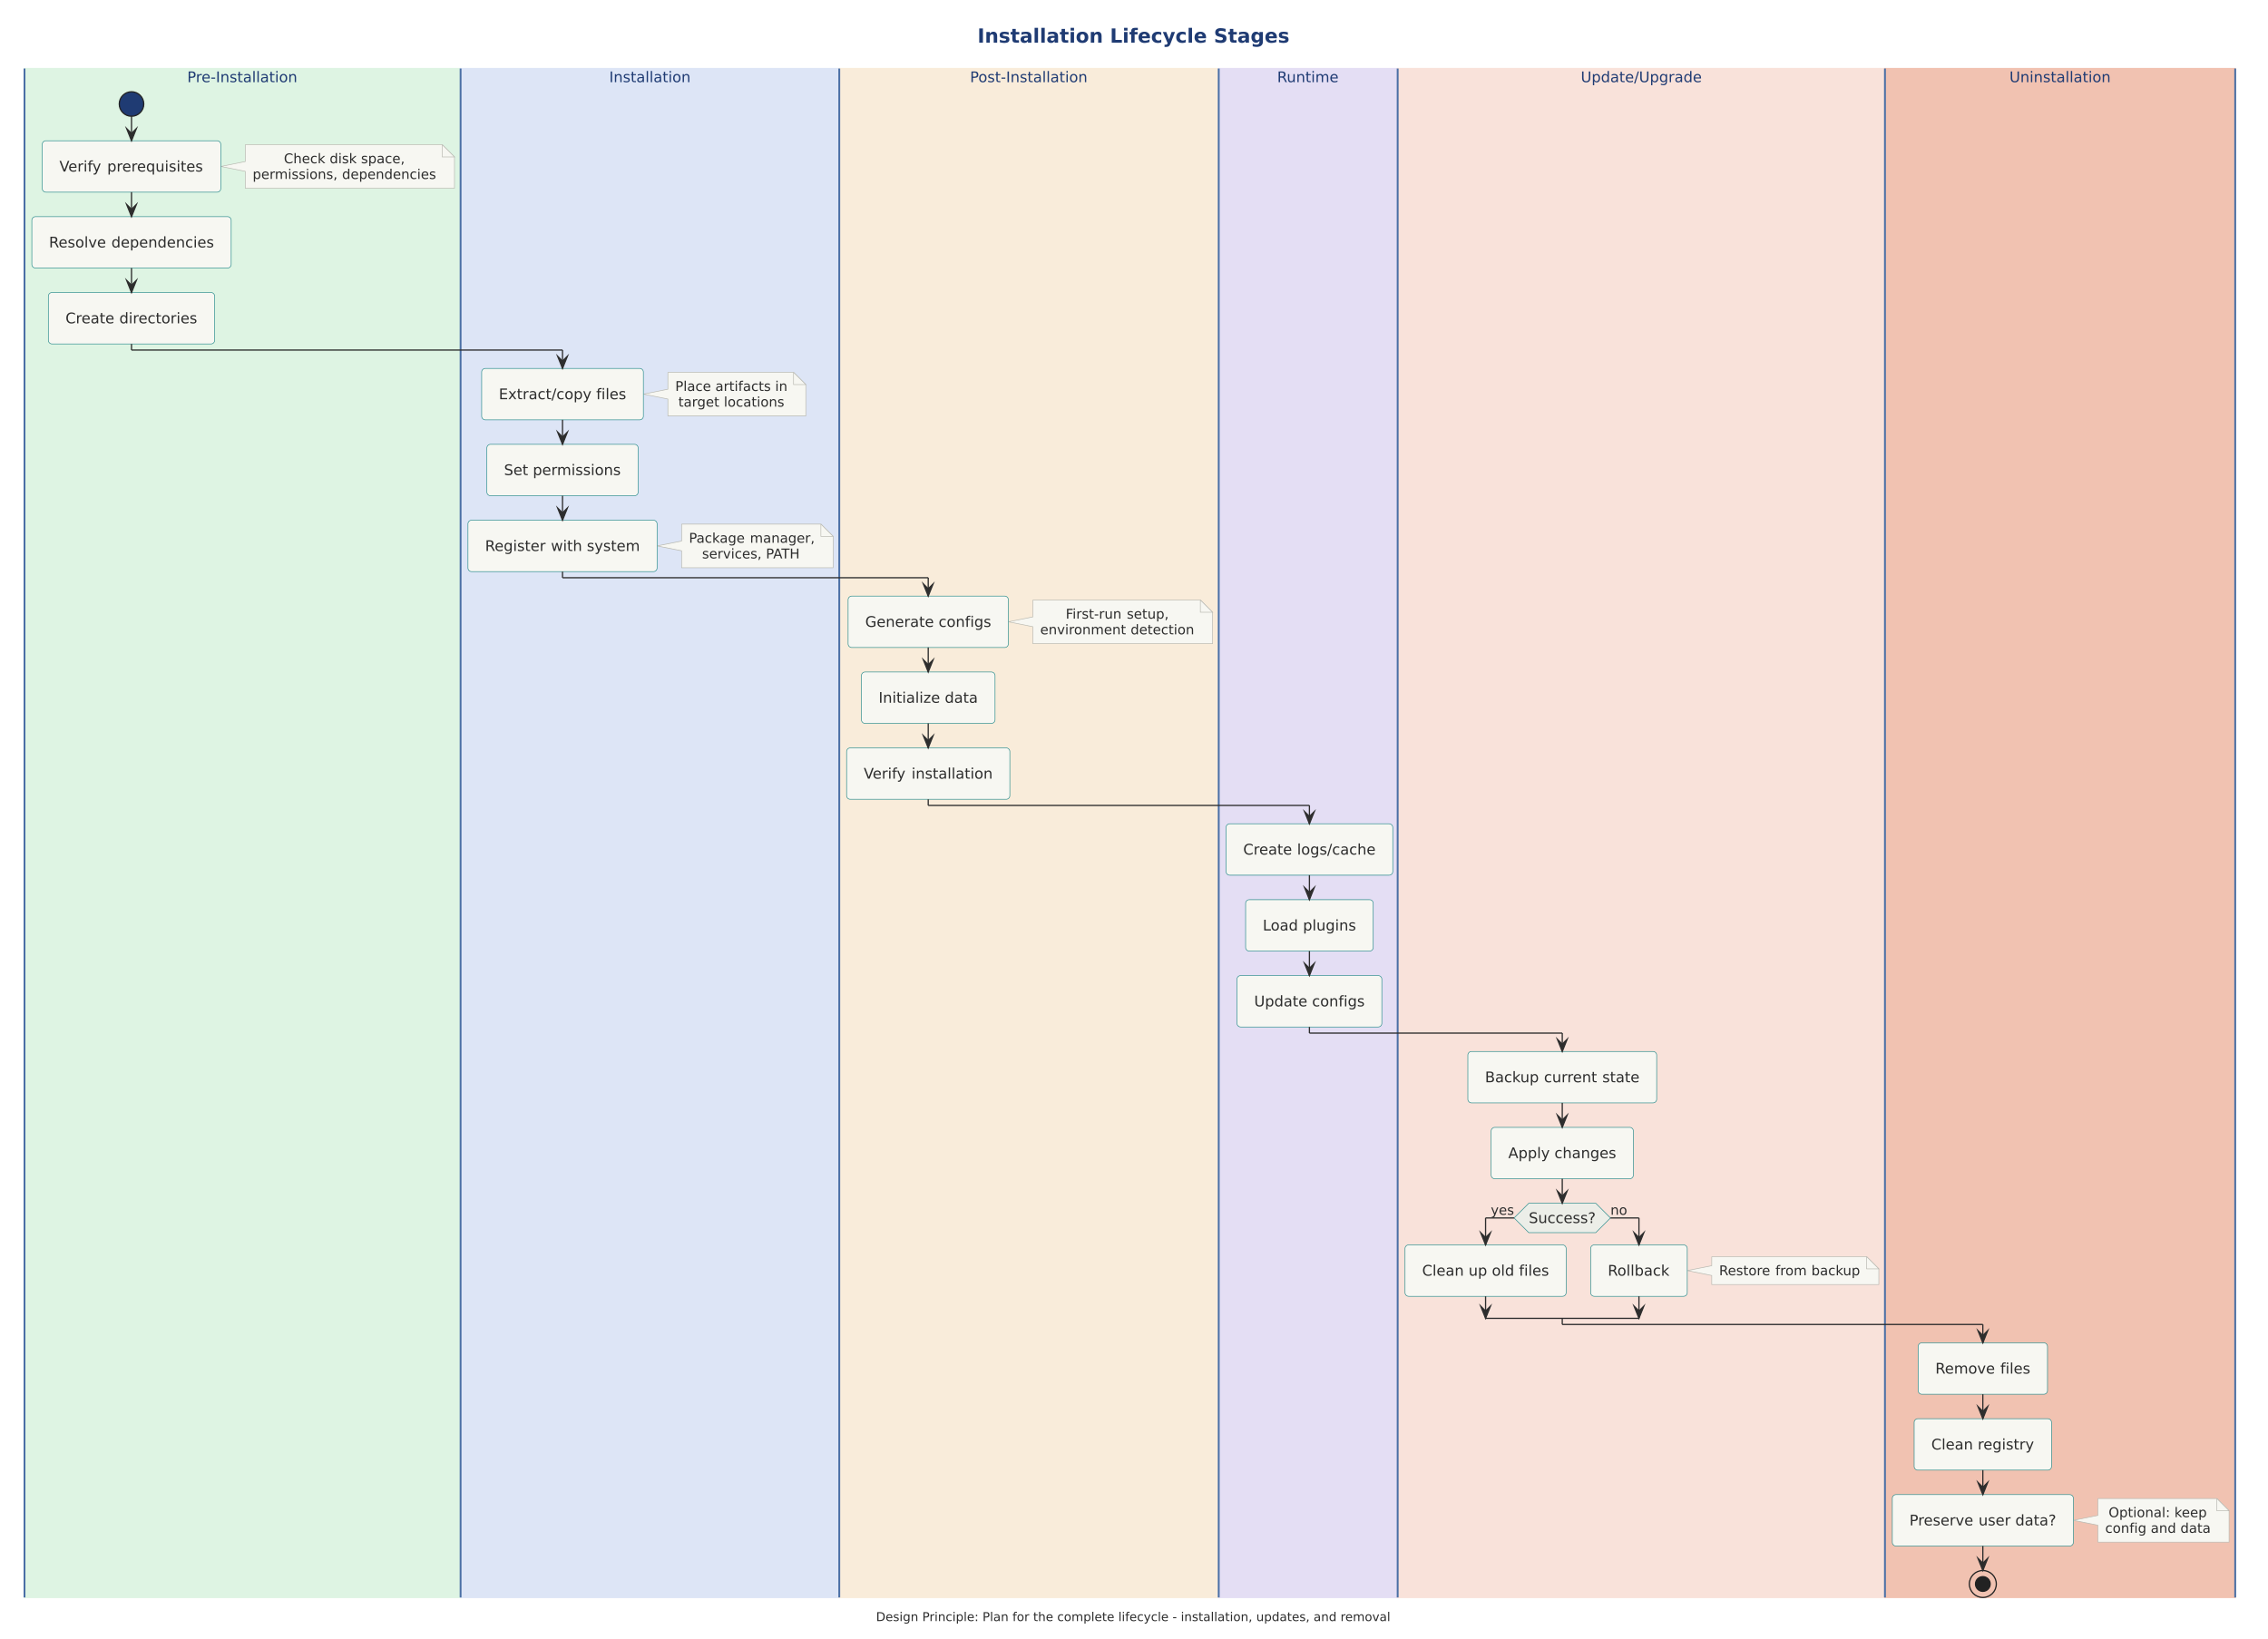
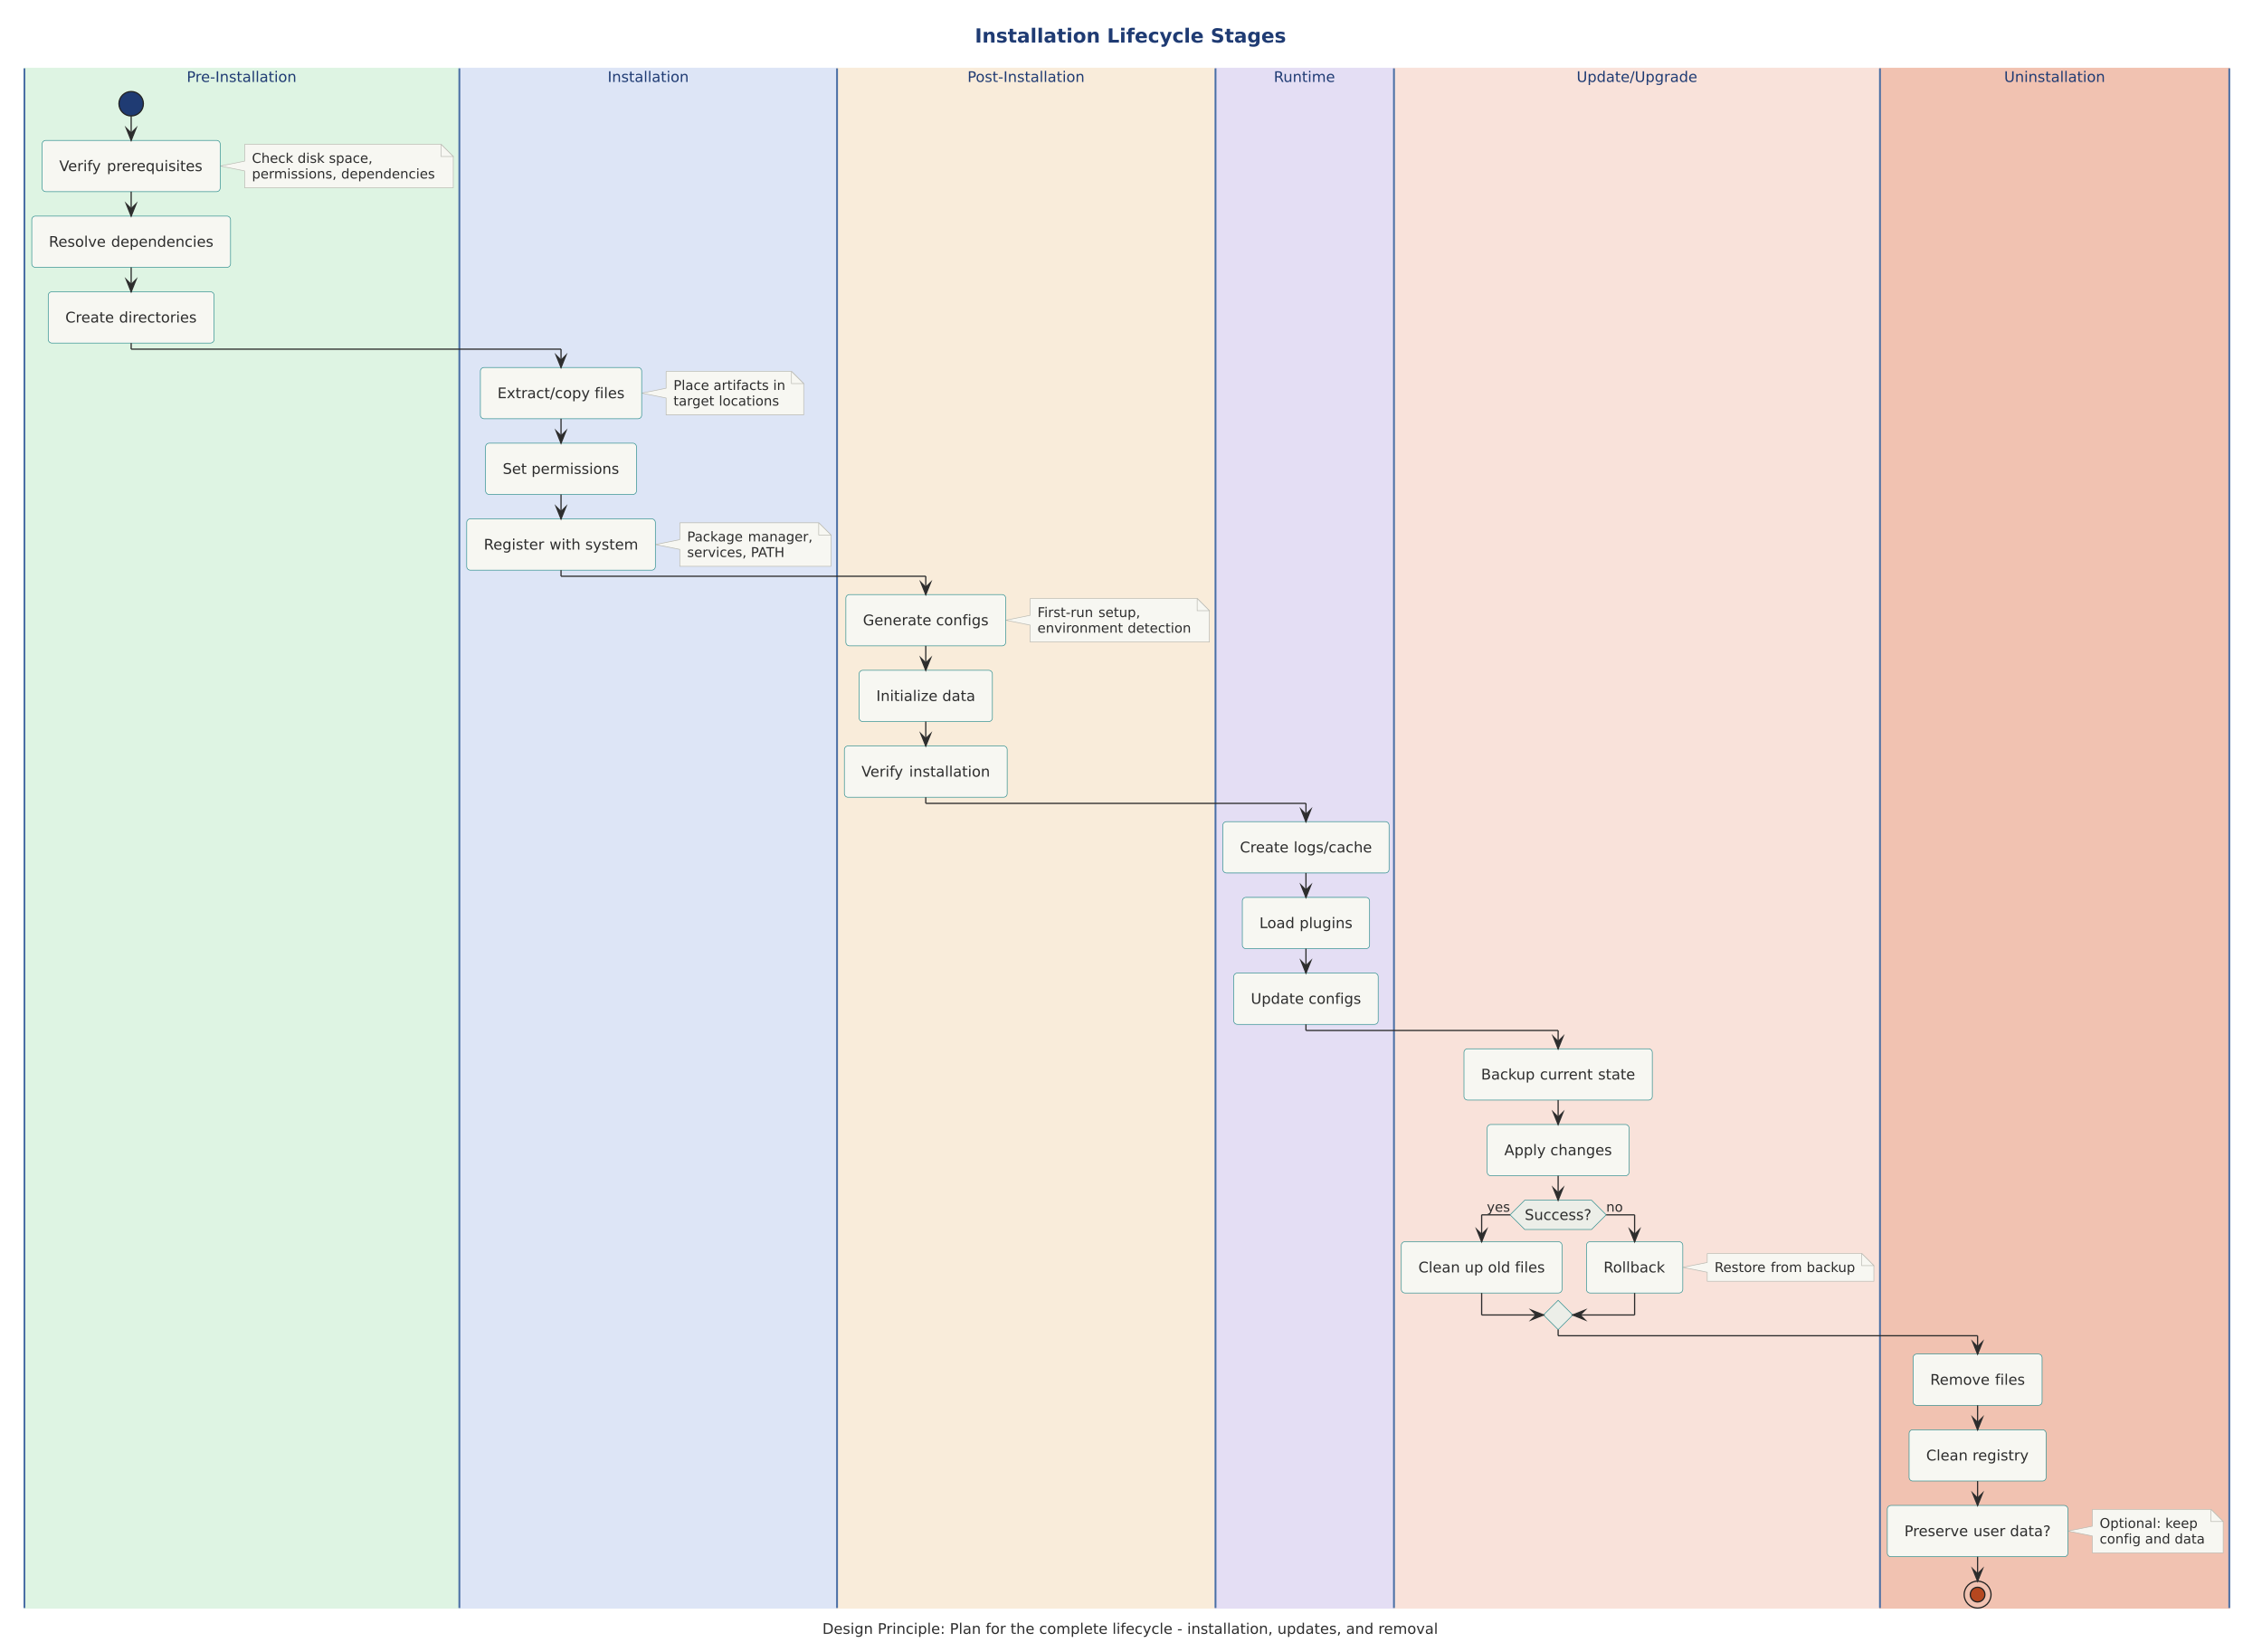
- <svg xmlns="http://www.w3.org/2000/svg" version="1.1" data-diagram-type="ACTIVITY" style="width:2893px;height:2090px;" width="2893.75px" height="2090.625px" viewBox="0 0 2893 2090" zoomAndPan="magnify" preserveAspectRatio="none" contentStyleType="text/css">
+ <svg xmlns="http://www.w3.org/2000/svg" version="1.1" data-diagram-type="ACTIVITY" style="width:2893px;height:2112px;" width="2893.75px" height="2112.5px" viewBox="0 0 2893 2112" zoomAndPan="magnify" preserveAspectRatio="none" contentStyleType="text/css">
  <defs />
  <g font-family="sans-serif" lengthAdjust="spacing">
    <g class="title" data-source-line="2">
      <text x="1246.797" y="54.456" fill="#1F3B73" font-size="25" textLength="398.059" font-weight="700" font-family="DejaVu Sans">Installation Lifecycle Stages</text>
    </g>
    <rect x="31.25" y="87.43" width="2821.34" height="21.826" fill="none" style="stroke:none;" />
-     <rect x="31.25" y="87.43" width="556.269" height="1950.635" fill="#DEF4E3" style="stroke:#DEF4E3;stroke-width:1.563;" />
+     <rect x="31.25" y="87.43" width="556.269" height="1969.385" fill="#DEF4E3" style="stroke:#DEF4E3;stroke-width:1.563;" />
    <ellipse cx="167.754" cy="132.693" rx="15.625" ry="15.625" fill="#1F3B73" style="stroke:#222;stroke-width:1.563;" />
    <path d="M312.857,184.537 L312.857,206.107 L281.607,212.357 L312.857,218.607 L312.857,240.176 A0,0 0 0 0 312.857,240.176 L579.707,240.176 A0,0 0 0 0 579.707,240.176 L579.707,200.162 L564.082,184.537 L312.857,184.537 A0,0 0 0 0 312.857,184.537" style="stroke:#B8B8B0;stroke-width:0.781;" fill="#F7F7F2" />
    <path d="M564.082,184.537 L564.082,200.162 L579.707,200.162 L564.082,184.537" style="stroke:#B8B8B0;stroke-width:0.781;" fill="#F7F7F2" />
-     <text x="362.112" y="208.303" fill="#2D2D2D" font-size="17.188" textLength="52.872" font-family="DejaVu Sans">Check</text>
-     <text x="414.984" y="208.303" fill="#2D2D2D" font-size="17.188" font-family="DejaVu Sans"> </text>
-     <text x="420.448" y="208.303" fill="#2D2D2D" font-size="17.188" textLength="34.593" font-family="DejaVu Sans">disk</text>
-     <text x="455.041" y="208.303" fill="#2D2D2D" font-size="17.188" font-family="DejaVu Sans"> </text>
-     <text x="460.504" y="208.303" fill="#2D2D2D" font-size="17.188" textLength="55.885" font-family="DejaVu Sans">space,</text>
+     <text x="322.232" y="208.303" fill="#2D2D2D" font-size="17.188" textLength="52.872" font-family="DejaVu Sans">Check</text>
+     <text x="375.104" y="208.303" fill="#2D2D2D" font-size="17.188" font-family="DejaVu Sans"> </text>
+     <text x="380.567" y="208.303" fill="#2D2D2D" font-size="17.188" textLength="34.593" font-family="DejaVu Sans">disk</text>
+     <text x="415.16" y="208.303" fill="#2D2D2D" font-size="17.188" font-family="DejaVu Sans"> </text>
+     <text x="420.624" y="208.303" fill="#2D2D2D" font-size="17.188" textLength="55.885" font-family="DejaVu Sans">space,</text>
    <text x="322.232" y="228.31" fill="#2D2D2D" font-size="17.188" textLength="108.58" font-family="DejaVu Sans">permissions,</text>
    <text x="430.812" y="228.31" fill="#2D2D2D" font-size="17.188" font-family="DejaVu Sans"> </text>
    <text x="436.275" y="228.31" fill="#2D2D2D" font-size="17.188" textLength="119.994" font-family="DejaVu Sans">dependencies</text>
    <rect x="53.9" y="179.568" width="227.707" height="65.576" fill="#F7F7F2" style="stroke:#2A8C8C;stroke-width:0.781;" rx="4.688" ry="4.688" />
    <text x="75.775" y="218.848" fill="#2D2D2D" font-size="18.75" textLength="54.977" font-family="DejaVu Sans">Verify</text>
    <text x="130.753" y="218.848" fill="#2D2D2D" font-size="18.75" font-family="DejaVu Sans"> </text>
    <text x="136.713" y="218.848" fill="#2D2D2D" font-size="18.75" textLength="123.019" font-family="DejaVu Sans">prerequisites</text>
    <rect x="40.625" y="276.395" width="254.257" height="65.576" fill="#F7F7F2" style="stroke:#2A8C8C;stroke-width:0.781;" rx="4.688" ry="4.688" />
    <text x="62.5" y="315.674" fill="#2D2D2D" font-size="18.75" textLength="73.645" font-family="DejaVu Sans">Resolve</text>
    <text x="136.145" y="315.674" fill="#2D2D2D" font-size="18.75" font-family="DejaVu Sans"> </text>
    <text x="142.105" y="315.674" fill="#2D2D2D" font-size="18.75" textLength="130.902" font-family="DejaVu Sans">dependencies</text>
    <rect x="61.687" y="373.221" width="212.134" height="65.576" fill="#F7F7F2" style="stroke:#2A8C8C;stroke-width:0.781;" rx="4.688" ry="4.688" />
    <text x="83.562" y="412.5" fill="#2D2D2D" font-size="18.75" textLength="62.714" font-family="DejaVu Sans">Create</text>
    <text x="146.275" y="412.5" fill="#2D2D2D" font-size="18.75" font-family="DejaVu Sans"> </text>
    <text x="152.235" y="412.5" fill="#2D2D2D" font-size="18.75" textLength="99.71" font-family="DejaVu Sans">directories</text>
-     <line x1="31.25" y1="87.43" x2="31.25" y2="2038.065" style="stroke:#4A6FA5;stroke-width:2.344;" />
-     <rect x="587.519" y="87.43" width="483.02" height="1950.635" fill="#DDE5F6" style="stroke:#DDE5F6;stroke-width:1.563;" />
+     <line x1="31.25" y1="87.43" x2="31.25" y2="2056.815" style="stroke:#4A6FA5;stroke-width:2.344;" />
+     <rect x="587.519" y="87.43" width="483.02" height="1969.385" fill="#DDE5F6" style="stroke:#DDE5F6;stroke-width:1.563;" />
    <path d="M851.923,475.015 L851.923,496.585 L820.673,502.835 L851.923,509.085 L851.923,530.655 A0,0 0 0 0 851.923,530.655 L1027.867,530.655 A0,0 0 0 0 1027.867,530.655 L1027.867,490.64 L1012.242,475.015 L851.923,475.015 A0,0 0 0 0 851.923,475.015" style="stroke:#B8B8B0;stroke-width:0.781;" fill="#F7F7F2" />
    <path d="M1012.242,475.015 L1012.242,490.64 L1027.867,490.64 L1012.242,475.015" style="stroke:#B8B8B0;stroke-width:0.781;" fill="#F7F7F2" />
    <text x="861.298" y="498.782" fill="#2D2D2D" font-size="17.188" textLength="45.696" font-family="DejaVu Sans">Place</text>
    <text x="906.995" y="498.782" fill="#2D2D2D" font-size="17.188" font-family="DejaVu Sans"> </text>
    <text x="912.458" y="498.782" fill="#2D2D2D" font-size="17.188" textLength="70.84" font-family="DejaVu Sans">artifacts</text>
    <text x="983.298" y="498.782" fill="#2D2D2D" font-size="17.188" font-family="DejaVu Sans"> </text>
    <text x="988.761" y="498.782" fill="#2D2D2D" font-size="17.188" textLength="15.668" font-family="DejaVu Sans">in</text>
-     <text x="865.276" y="518.789" fill="#2D2D2D" font-size="17.188" textLength="52.561" font-family="DejaVu Sans">target</text>
-     <text x="917.838" y="518.789" fill="#2D2D2D" font-size="17.188" font-family="DejaVu Sans"> </text>
-     <text x="923.301" y="518.789" fill="#2D2D2D" font-size="17.188" textLength="77.151" font-family="DejaVu Sans">locations</text>
+     <text x="861.298" y="518.789" fill="#2D2D2D" font-size="17.188" textLength="52.561" font-family="DejaVu Sans">target</text>
+     <text x="913.86" y="518.789" fill="#2D2D2D" font-size="17.188" font-family="DejaVu Sans"> </text>
+     <text x="919.323" y="518.789" fill="#2D2D2D" font-size="17.188" textLength="77.151" font-family="DejaVu Sans">locations</text>
    <rect x="614.39" y="470.047" width="206.284" height="65.576" fill="#F7F7F2" style="stroke:#2A8C8C;stroke-width:0.781;" rx="4.688" ry="4.688" />
    <text x="636.265" y="509.326" fill="#2D2D2D" font-size="18.75" textLength="118.25" font-family="DejaVu Sans">Extract/copy</text>
    <text x="754.514" y="509.326" fill="#2D2D2D" font-size="18.75" font-family="DejaVu Sans"> </text>
    <text x="760.474" y="509.326" fill="#2D2D2D" font-size="18.75" textLength="38.324" font-family="DejaVu Sans">files</text>
    <rect x="621.037" y="566.873" width="192.99" height="65.576" fill="#F7F7F2" style="stroke:#2A8C8C;stroke-width:0.781;" rx="4.688" ry="4.688" />
    <text x="642.912" y="606.152" fill="#2D2D2D" font-size="18.75" textLength="30.789" font-family="DejaVu Sans">Set</text>
    <text x="673.701" y="606.152" fill="#2D2D2D" font-size="18.75" font-family="DejaVu Sans"> </text>
    <text x="679.661" y="606.152" fill="#2D2D2D" font-size="18.75" textLength="112.491" font-family="DejaVu Sans">permissions</text>
    <path d="M869.419,668.668 L869.419,690.237 L838.169,696.487 L869.419,702.737 L869.419,724.307 A0,0 0 0 0 869.419,724.307 L1062.727,724.307 A0,0 0 0 0 1062.727,724.307 L1062.727,684.293 L1047.102,668.668 L869.419,668.668 A0,0 0 0 0 869.419,668.668" style="stroke:#B8B8B0;stroke-width:0.781;" fill="#F7F7F2" />
    <path d="M1047.102,668.668 L1047.102,684.293 L1062.727,684.293 L1047.102,668.668" style="stroke:#B8B8B0;stroke-width:0.781;" fill="#F7F7F2" />
    <text x="878.794" y="692.434" fill="#2D2D2D" font-size="17.188" textLength="72.317" font-family="DejaVu Sans">Package</text>
    <text x="951.111" y="692.434" fill="#2D2D2D" font-size="17.188" font-family="DejaVu Sans"> </text>
    <text x="956.574" y="692.434" fill="#2D2D2D" font-size="17.188" textLength="82.715" font-family="DejaVu Sans">manager,</text>
-     <text x="895.545" y="712.441" fill="#2D2D2D" font-size="17.188" textLength="75.984" font-family="DejaVu Sans">services,</text>
-     <text x="971.529" y="712.441" fill="#2D2D2D" font-size="17.188" font-family="DejaVu Sans"> </text>
-     <text x="976.993" y="712.441" fill="#2D2D2D" font-size="17.188" textLength="45.545" font-family="DejaVu Sans">PATH</text>
+     <text x="878.794" y="712.441" fill="#2D2D2D" font-size="17.188" textLength="75.984" font-family="DejaVu Sans">services,</text>
+     <text x="954.778" y="712.441" fill="#2D2D2D" font-size="17.188" font-family="DejaVu Sans"> </text>
+     <text x="960.242" y="712.441" fill="#2D2D2D" font-size="17.188" textLength="45.545" font-family="DejaVu Sans">PATH</text>
    <rect x="596.894" y="663.699" width="241.275" height="65.576" fill="#F7F7F2" style="stroke:#2A8C8C;stroke-width:0.781;" rx="4.688" ry="4.688" />
    <text x="618.769" y="702.979" fill="#2D2D2D" font-size="18.75" textLength="78.04" font-family="DejaVu Sans">Register</text>
    <text x="696.809" y="702.979" fill="#2D2D2D" font-size="18.75" font-family="DejaVu Sans"> </text>
    <text x="702.769" y="702.979" fill="#2D2D2D" font-size="18.75" textLength="39.78" font-family="DejaVu Sans">with</text>
    <text x="742.548" y="702.979" fill="#2D2D2D" font-size="18.75" font-family="DejaVu Sans"> </text>
    <text x="748.508" y="702.979" fill="#2D2D2D" font-size="18.75" textLength="67.786" font-family="DejaVu Sans">system</text>
-     <line x1="587.519" y1="87.43" x2="587.519" y2="2038.065" style="stroke:#4A6FA5;stroke-width:2.344;" />
-     <rect x="1070.539" y="87.43" width="484.043" height="1950.635" fill="#F9ECDA" style="stroke:#F9ECDA;stroke-width:1.563;" />
+     <line x1="587.519" y1="87.43" x2="587.519" y2="2056.815" style="stroke:#4A6FA5;stroke-width:2.344;" />
+     <rect x="1070.539" y="87.43" width="484.043" height="1969.385" fill="#F9ECDA" style="stroke:#F9ECDA;stroke-width:1.563;" />
    <path d="M1317.484,765.494 L1317.484,787.064 L1286.234,793.314 L1317.484,799.564 L1317.484,821.133 A0,0 0 0 0 1317.484,821.133 L1546.77,821.133 A0,0 0 0 0 1546.77,821.133 L1546.77,781.119 L1531.145,765.494 L1317.484,765.494 A0,0 0 0 0 1317.484,765.494" style="stroke:#B8B8B0;stroke-width:0.781;" fill="#F7F7F2" />
    <path d="M1531.145,765.494 L1531.145,781.119 L1546.77,781.119 L1531.145,765.494" style="stroke:#B8B8B0;stroke-width:0.781;" fill="#F7F7F2" />
-     <text x="1359.359" y="789.26" fill="#2D2D2D" font-size="17.188" textLength="72.476" font-family="DejaVu Sans">First-run</text>
-     <text x="1431.835" y="789.26" fill="#2D2D2D" font-size="17.188" font-family="DejaVu Sans"> </text>
-     <text x="1437.298" y="789.26" fill="#2D2D2D" font-size="17.188" textLength="53.535" font-family="DejaVu Sans">setup,</text>
+     <text x="1326.859" y="789.26" fill="#2D2D2D" font-size="17.188" textLength="72.476" font-family="DejaVu Sans">First-run</text>
+     <text x="1399.335" y="789.26" fill="#2D2D2D" font-size="17.188" font-family="DejaVu Sans"> </text>
+     <text x="1404.799" y="789.26" fill="#2D2D2D" font-size="17.188" textLength="53.535" font-family="DejaVu Sans">setup,</text>
    <text x="1326.859" y="809.267" fill="#2D2D2D" font-size="17.188" textLength="109.839" font-family="DejaVu Sans">environment</text>
    <text x="1436.698" y="809.267" fill="#2D2D2D" font-size="17.188" font-family="DejaVu Sans"> </text>
    <text x="1442.162" y="809.267" fill="#2D2D2D" font-size="17.188" textLength="81.171" font-family="DejaVu Sans">detection</text>
    <rect x="1081.809" y="760.526" width="204.425" height="65.576" fill="#F7F7F2" style="stroke:#2A8C8C;stroke-width:0.781;" rx="4.688" ry="4.688" />
    <text x="1103.684" y="799.805" fill="#2D2D2D" font-size="18.75" textLength="87.57" font-family="DejaVu Sans">Generate</text>
    <text x="1191.254" y="799.805" fill="#2D2D2D" font-size="18.75" font-family="DejaVu Sans"> </text>
    <text x="1197.215" y="799.805" fill="#2D2D2D" font-size="18.75" textLength="67.145" font-family="DejaVu Sans">configs</text>
    <rect x="1098.815" y="857.352" width="170.413" height="65.576" fill="#F7F7F2" style="stroke:#2A8C8C;stroke-width:0.781;" rx="4.688" ry="4.688" />
    <text x="1120.69" y="896.631" fill="#2D2D2D" font-size="18.75" textLength="78.47" font-family="DejaVu Sans">Initialize</text>
    <text x="1199.16" y="896.631" fill="#2D2D2D" font-size="18.75" font-family="DejaVu Sans"> </text>
    <text x="1205.12" y="896.631" fill="#2D2D2D" font-size="18.75" textLength="42.233" font-family="DejaVu Sans">data</text>
    <rect x="1079.914" y="954.178" width="208.215" height="65.576" fill="#F7F7F2" style="stroke:#2A8C8C;stroke-width:0.781;" rx="4.688" ry="4.688" />
    <text x="1101.789" y="993.457" fill="#2D2D2D" font-size="18.75" textLength="54.977" font-family="DejaVu Sans">Verify</text>
    <text x="1156.767" y="993.457" fill="#2D2D2D" font-size="18.75" font-family="DejaVu Sans"> </text>
    <text x="1162.727" y="993.457" fill="#2D2D2D" font-size="18.75" textLength="103.528" font-family="DejaVu Sans">installation</text>
-     <line x1="1070.539" y1="87.43" x2="1070.539" y2="2038.065" style="stroke:#4A6FA5;stroke-width:2.344;" />
-     <rect x="1554.582" y="87.43" width="228.244" height="1950.635" fill="#E4DEF4" style="stroke:#E4DEF4;stroke-width:1.563;" />
+     <line x1="1070.539" y1="87.43" x2="1070.539" y2="2056.815" style="stroke:#4A6FA5;stroke-width:2.344;" />
+     <rect x="1554.582" y="87.43" width="228.244" height="1969.385" fill="#E4DEF4" style="stroke:#E4DEF4;stroke-width:1.563;" />
    <rect x="1563.957" y="1051.004" width="212.619" height="65.576" fill="#F7F7F2" style="stroke:#2A8C8C;stroke-width:0.781;" rx="4.688" ry="4.688" />
    <text x="1585.832" y="1090.283" fill="#2D2D2D" font-size="18.75" textLength="62.714" font-family="DejaVu Sans">Create</text>
    <text x="1648.546" y="1090.283" fill="#2D2D2D" font-size="18.75" font-family="DejaVu Sans"> </text>
    <text x="1654.506" y="1090.283" fill="#2D2D2D" font-size="18.75" textLength="100.195" font-family="DejaVu Sans">logs/cache</text>
    <rect x="1588.878" y="1147.83" width="162.778" height="65.576" fill="#F7F7F2" style="stroke:#2A8C8C;stroke-width:0.781;" rx="4.688" ry="4.688" />
    <text x="1610.753" y="1187.109" fill="#2D2D2D" font-size="18.75" textLength="45.309" font-family="DejaVu Sans">Load</text>
    <text x="1656.062" y="1187.109" fill="#2D2D2D" font-size="18.75" font-family="DejaVu Sans"> </text>
    <text x="1662.022" y="1187.109" fill="#2D2D2D" font-size="18.75" textLength="67.758" font-family="DejaVu Sans">plugins</text>
    <rect x="1577.887" y="1244.656" width="184.76" height="65.576" fill="#F7F7F2" style="stroke:#2A8C8C;stroke-width:0.781;" rx="4.688" ry="4.688" />
    <text x="1599.762" y="1283.936" fill="#2D2D2D" font-size="18.75" textLength="67.905" font-family="DejaVu Sans">Update</text>
    <text x="1667.667" y="1283.936" fill="#2D2D2D" font-size="18.75" font-family="DejaVu Sans"> </text>
    <text x="1673.627" y="1283.936" fill="#2D2D2D" font-size="18.75" textLength="67.145" font-family="DejaVu Sans">configs</text>
-     <line x1="1554.582" y1="87.43" x2="1554.582" y2="2038.065" style="stroke:#4A6FA5;stroke-width:2.344;" />
-     <rect x="1782.826" y="87.43" width="621.577" height="1950.635" fill="#F9E2DA" style="stroke:#F9E2DA;stroke-width:1.563;" />
+     <line x1="1554.582" y1="87.43" x2="1554.582" y2="2056.815" style="stroke:#4A6FA5;stroke-width:2.344;" />
+     <rect x="1782.826" y="87.43" width="621.577" height="1969.385" fill="#F9E2DA" style="stroke:#F9E2DA;stroke-width:1.563;" />
    <rect x="1872.356" y="1341.483" width="240.854" height="65.576" fill="#F7F7F2" style="stroke:#2A8C8C;stroke-width:0.781;" rx="4.688" ry="4.688" />
    <text x="1894.231" y="1380.762" fill="#2D2D2D" font-size="18.75" textLength="69.305" font-family="DejaVu Sans">Backup</text>
    <text x="1963.536" y="1380.762" fill="#2D2D2D" font-size="18.75" font-family="DejaVu Sans"> </text>
    <text x="1969.496" y="1380.762" fill="#2D2D2D" font-size="18.75" textLength="68.381" font-family="DejaVu Sans">current</text>
    <text x="2037.877" y="1380.762" fill="#2D2D2D" font-size="18.75" font-family="DejaVu Sans"> </text>
    <text x="2043.837" y="1380.762" fill="#2D2D2D" font-size="18.75" textLength="47.498" font-family="DejaVu Sans">state</text>
    <rect x="1902.074" y="1438.309" width="181.418" height="65.576" fill="#F7F7F2" style="stroke:#2A8C8C;stroke-width:0.781;" rx="4.688" ry="4.688" />
    <text x="1923.949" y="1477.588" fill="#2D2D2D" font-size="18.75" textLength="52.936" font-family="DejaVu Sans">Apply</text>
    <text x="1976.884" y="1477.588" fill="#2D2D2D" font-size="18.75" font-family="DejaVu Sans"> </text>
    <text x="1982.845" y="1477.588" fill="#2D2D2D" font-size="18.75" textLength="78.772" font-family="DejaVu Sans">changes</text>
    <polygon points="1950.069,1535.135,2035.497,1535.135,2054.247,1553.885,2035.497,1572.635,1950.069,1572.635,1931.319,1553.885,1950.069,1535.135" fill="#ECEEE8" style="stroke:#2A8C8C;stroke-width:0.781;stroke-linejoin:miter;stroke-miterlimit:10;" />
    <text x="1950.069" y="1560.376" fill="#2D2D2D" font-size="18.75" textLength="85.428" font-family="DejaVu Sans">Success?</text>
    <text x="1901.618" y="1549.831" fill="#2D2D2D" font-size="17.188" textLength="29.7" font-family="DejaVu Sans">yes</text>
    <text x="2054.247" y="1549.831" fill="#2D2D2D" font-size="17.188" textLength="21.409" font-family="DejaVu Sans">no</text>
    <rect x="1792.201" y="1588.26" width="205.533" height="65.576" fill="#F7F7F2" style="stroke:#2A8C8C;stroke-width:0.781;" rx="4.688" ry="4.688" />
    <text x="1814.076" y="1627.539" fill="#2D2D2D" font-size="18.75" textLength="53.21" font-family="DejaVu Sans">Clean</text>
    <text x="1867.287" y="1627.539" fill="#2D2D2D" font-size="18.75" font-family="DejaVu Sans"> </text>
    <text x="1873.247" y="1627.539" fill="#2D2D2D" font-size="18.75" textLength="23.785" font-family="DejaVu Sans">up</text>
    <text x="1897.032" y="1627.539" fill="#2D2D2D" font-size="18.75" font-family="DejaVu Sans"> </text>
    <text x="1902.992" y="1627.539" fill="#2D2D2D" font-size="18.75" textLength="28.583" font-family="DejaVu Sans">old</text>
    <text x="1931.575" y="1627.539" fill="#2D2D2D" font-size="18.75" font-family="DejaVu Sans"> </text>
    <text x="1937.535" y="1627.539" fill="#2D2D2D" font-size="18.75" textLength="38.324" font-family="DejaVu Sans">files</text>
    <path d="M2183.461,1603.232 L2183.461,1614.798 L2152.211,1621.048 L2183.461,1627.298 L2183.461,1638.864 A0,0 0 0 0 2183.461,1638.864 L2396.591,1638.864 A0,0 0 0 0 2396.591,1638.864 L2396.591,1618.857 L2380.966,1603.232 L2183.461,1603.232 A0,0 0 0 0 2183.461,1603.232" style="stroke:#B8B8B0;stroke-width:0.781;" fill="#F7F7F2" />
    <path d="M2380.966,1603.232 L2380.966,1618.857 L2396.591,1618.857 L2380.966,1603.232" style="stroke:#B8B8B0;stroke-width:0.781;" fill="#F7F7F2" />
    <text x="2192.836" y="1626.998" fill="#2D2D2D" font-size="17.188" textLength="66.367" font-family="DejaVu Sans">Restore</text>
    <text x="2259.203" y="1626.998" fill="#2D2D2D" font-size="17.188" font-family="DejaVu Sans"> </text>
    <text x="2264.666" y="1626.998" fill="#2D2D2D" font-size="17.188" textLength="40.376" font-family="DejaVu Sans">from</text>
    <text x="2305.042" y="1626.998" fill="#2D2D2D" font-size="17.188" font-family="DejaVu Sans"> </text>
    <text x="2310.505" y="1626.998" fill="#2D2D2D" font-size="17.188" textLength="62.649" font-family="DejaVu Sans">backup</text>
    <rect x="2028.984" y="1588.26" width="123.227" height="65.576" fill="#F7F7F2" style="stroke:#2A8C8C;stroke-width:0.781;" rx="4.688" ry="4.688" />
    <text x="2050.859" y="1627.539" fill="#2D2D2D" font-size="18.75" textLength="79.477" font-family="DejaVu Sans">Rollback</text>
-     <line x1="1782.826" y1="87.43" x2="1782.826" y2="2038.065" style="stroke:#4A6FA5;stroke-width:2.344;" />
-     <rect x="2404.404" y="87.43" width="446.769" height="1950.635" fill="#F1C2B1" style="stroke:#F1C2B1;stroke-width:1.563;" />
-     <rect x="2446.77" y="1713.211" width="164.966" height="65.576" fill="#F7F7F2" style="stroke:#2A8C8C;stroke-width:0.781;" rx="4.688" ry="4.688" />
-     <text x="2468.645" y="1752.49" fill="#2D2D2D" font-size="18.75" textLength="76.932" font-family="DejaVu Sans">Remove</text>
-     <text x="2545.576" y="1752.49" fill="#2D2D2D" font-size="18.75" font-family="DejaVu Sans"> </text>
-     <text x="2551.537" y="1752.49" fill="#2D2D2D" font-size="18.75" textLength="38.324" font-family="DejaVu Sans">files</text>
-     <rect x="2441.652" y="1810.037" width="175.201" height="65.576" fill="#F7F7F2" style="stroke:#2A8C8C;stroke-width:0.781;" rx="4.688" ry="4.688" />
-     <text x="2463.527" y="1849.316" fill="#2D2D2D" font-size="18.75" textLength="53.21" font-family="DejaVu Sans">Clean</text>
-     <text x="2516.737" y="1849.316" fill="#2D2D2D" font-size="18.75" font-family="DejaVu Sans"> </text>
-     <text x="2522.697" y="1849.316" fill="#2D2D2D" font-size="18.75" textLength="72.281" font-family="DejaVu Sans">registry</text>
-     <path d="M2675.977,1911.832 L2675.977,1933.401 L2644.727,1939.651 L2675.977,1945.901 L2675.977,1967.471 A0,0 0 0 0 2675.977,1967.471 L2843.36,1967.471 A0,0 0 0 0 2843.36,1967.471 L2843.36,1927.457 L2827.735,1911.832 L2675.977,1911.832 A0,0 0 0 0 2675.977,1911.832" style="stroke:#B8B8B0;stroke-width:0.781;" fill="#F7F7F2" />
-     <path d="M2827.735,1911.832 L2827.735,1927.457 L2843.36,1927.457 L2827.735,1911.832" style="stroke:#B8B8B0;stroke-width:0.781;" fill="#F7F7F2" />
-     <text x="2689.669" y="1935.598" fill="#2D2D2D" font-size="17.188" textLength="78.46" font-family="DejaVu Sans">Optional:</text>
-     <text x="2768.129" y="1935.598" fill="#2D2D2D" font-size="17.188" font-family="DejaVu Sans"> </text>
-     <text x="2773.593" y="1935.598" fill="#2D2D2D" font-size="17.188" textLength="42.012" font-family="DejaVu Sans">keep</text>
-     <text x="2685.352" y="1955.605" fill="#2D2D2D" font-size="17.188" textLength="52.595" font-family="DejaVu Sans">config</text>
-     <text x="2737.946" y="1955.605" fill="#2D2D2D" font-size="17.188" font-family="DejaVu Sans"> </text>
-     <text x="2743.41" y="1955.605" fill="#2D2D2D" font-size="17.188" textLength="32.336" font-family="DejaVu Sans">and</text>
-     <text x="2775.745" y="1955.605" fill="#2D2D2D" font-size="17.188" font-family="DejaVu Sans"> </text>
-     <text x="2781.209" y="1955.605" fill="#2D2D2D" font-size="17.188" textLength="38.714" font-family="DejaVu Sans">data</text>
-     <rect x="2413.779" y="1906.863" width="230.948" height="65.576" fill="#F7F7F2" style="stroke:#2A8C8C;stroke-width:0.781;" rx="4.688" ry="4.688" />
-     <text x="2435.654" y="1946.143" fill="#2D2D2D" font-size="18.75" textLength="82.196" font-family="DejaVu Sans">Preserve</text>
-     <text x="2517.85" y="1946.143" fill="#2D2D2D" font-size="18.75" font-family="DejaVu Sans"> </text>
-     <text x="2523.81" y="1946.143" fill="#2D2D2D" font-size="18.75" textLength="40.897" font-family="DejaVu Sans">user</text>
-     <text x="2564.706" y="1946.143" fill="#2D2D2D" font-size="18.75" font-family="DejaVu Sans"> </text>
-     <text x="2570.667" y="1946.143" fill="#2D2D2D" font-size="18.75" textLength="52.185" font-family="DejaVu Sans">data?</text>
-     <ellipse cx="2529.253" cy="2020.877" rx="17.188" ry="17.188" fill="none" style="stroke:#222;stroke-width:1.563;" />
-     <ellipse cx="2529.253" cy="2020.877" rx="9.375" ry="9.375" fill="#222" style="stroke:#222;stroke-width:1.563;" />
-     <line x1="2404.404" y1="87.43" x2="2404.404" y2="2038.065" style="stroke:#4A6FA5;stroke-width:2.344;" />
-     <line x1="2851.173" y1="87.43" x2="2851.173" y2="2038.065" style="stroke:#4A6FA5;stroke-width:2.344;" />
+     <polygon points="1992.783,1663.211,2011.533,1681.961,1992.783,1700.711,1974.033,1681.961,1992.783,1663.211" fill="#ECEEE8" style="stroke:#2A8C8C;stroke-width:0.781;stroke-linejoin:miter;stroke-miterlimit:10;" />
+     <line x1="1782.826" y1="87.43" x2="1782.826" y2="2056.815" style="stroke:#4A6FA5;stroke-width:2.344;" />
+     <rect x="2404.404" y="87.43" width="446.769" height="1969.385" fill="#F1C2B1" style="stroke:#F1C2B1;stroke-width:1.563;" />
+     <rect x="2446.77" y="1731.961" width="164.966" height="65.576" fill="#F7F7F2" style="stroke:#2A8C8C;stroke-width:0.781;" rx="4.688" ry="4.688" />
+     <text x="2468.645" y="1771.24" fill="#2D2D2D" font-size="18.75" textLength="76.932" font-family="DejaVu Sans">Remove</text>
+     <text x="2545.576" y="1771.24" fill="#2D2D2D" font-size="18.75" font-family="DejaVu Sans"> </text>
+     <text x="2551.537" y="1771.24" fill="#2D2D2D" font-size="18.75" textLength="38.324" font-family="DejaVu Sans">files</text>
+     <rect x="2441.652" y="1828.787" width="175.201" height="65.576" fill="#F7F7F2" style="stroke:#2A8C8C;stroke-width:0.781;" rx="4.688" ry="4.688" />
+     <text x="2463.527" y="1868.066" fill="#2D2D2D" font-size="18.75" textLength="53.21" font-family="DejaVu Sans">Clean</text>
+     <text x="2516.737" y="1868.066" fill="#2D2D2D" font-size="18.75" font-family="DejaVu Sans"> </text>
+     <text x="2522.697" y="1868.066" fill="#2D2D2D" font-size="18.75" textLength="72.281" font-family="DejaVu Sans">registry</text>
+     <path d="M2675.977,1930.582 L2675.977,1952.151 L2644.727,1958.401 L2675.977,1964.651 L2675.977,1986.221 A0,0 0 0 0 2675.977,1986.221 L2843.36,1986.221 A0,0 0 0 0 2843.36,1986.221 L2843.36,1946.207 L2827.735,1930.582 L2675.977,1930.582 A0,0 0 0 0 2675.977,1930.582" style="stroke:#B8B8B0;stroke-width:0.781;" fill="#F7F7F2" />
+     <path d="M2827.735,1930.582 L2827.735,1946.207 L2843.36,1946.207 L2827.735,1930.582" style="stroke:#B8B8B0;stroke-width:0.781;" fill="#F7F7F2" />
+     <text x="2685.352" y="1954.348" fill="#2D2D2D" font-size="17.188" textLength="78.46" font-family="DejaVu Sans">Optional:</text>
+     <text x="2763.811" y="1954.348" fill="#2D2D2D" font-size="17.188" font-family="DejaVu Sans"> </text>
+     <text x="2769.275" y="1954.348" fill="#2D2D2D" font-size="17.188" textLength="42.012" font-family="DejaVu Sans">keep</text>
+     <text x="2685.352" y="1974.355" fill="#2D2D2D" font-size="17.188" textLength="52.595" font-family="DejaVu Sans">config</text>
+     <text x="2737.946" y="1974.355" fill="#2D2D2D" font-size="17.188" font-family="DejaVu Sans"> </text>
+     <text x="2743.41" y="1974.355" fill="#2D2D2D" font-size="17.188" textLength="32.336" font-family="DejaVu Sans">and</text>
+     <text x="2775.745" y="1974.355" fill="#2D2D2D" font-size="17.188" font-family="DejaVu Sans"> </text>
+     <text x="2781.209" y="1974.355" fill="#2D2D2D" font-size="17.188" textLength="38.714" font-family="DejaVu Sans">data</text>
+     <rect x="2413.779" y="1925.613" width="230.948" height="65.576" fill="#F7F7F2" style="stroke:#2A8C8C;stroke-width:0.781;" rx="4.688" ry="4.688" />
+     <text x="2435.654" y="1964.893" fill="#2D2D2D" font-size="18.75" textLength="82.196" font-family="DejaVu Sans">Preserve</text>
+     <text x="2517.85" y="1964.893" fill="#2D2D2D" font-size="18.75" font-family="DejaVu Sans"> </text>
+     <text x="2523.81" y="1964.893" fill="#2D2D2D" font-size="18.75" textLength="40.897" font-family="DejaVu Sans">user</text>
+     <text x="2564.706" y="1964.893" fill="#2D2D2D" font-size="18.75" font-family="DejaVu Sans"> </text>
+     <text x="2570.667" y="1964.893" fill="#2D2D2D" font-size="18.75" textLength="52.185" font-family="DejaVu Sans">data?</text>
+     <ellipse cx="2529.253" cy="2039.627" rx="17.188" ry="17.188" fill="none" style="stroke:#222;stroke-width:1.563;" />
+     <ellipse cx="2529.253" cy="2039.627" rx="9.375" ry="9.375" fill="#B5471F" style="stroke:#222;stroke-width:1.563;" />
+     <line x1="2404.404" y1="87.43" x2="2404.404" y2="2056.815" style="stroke:#4A6FA5;stroke-width:2.344;" />
+     <line x1="2851.173" y1="87.43" x2="2851.173" y2="2056.815" style="stroke:#4A6FA5;stroke-width:2.344;" />
    <line x1="167.754" y1="148.318" x2="167.754" y2="179.568" style="stroke:#2D2D2D;stroke-width:1.563;" />
    <polygon points="161.504,163.943,167.754,179.568,174.004,163.943,167.754,170.193" fill="#2D2D2D" style="stroke:#2D2D2D;stroke-width:1.563;stroke-linejoin:miter;stroke-miterlimit:10;" />
    <line x1="167.754" y1="245.145" x2="167.754" y2="276.395" style="stroke:#2D2D2D;stroke-width:1.563;" />
    <polygon points="161.504,260.77,167.754,276.395,174.004,260.77,167.754,267.02" fill="#2D2D2D" style="stroke:#2D2D2D;stroke-width:1.563;stroke-linejoin:miter;stroke-miterlimit:10;" />
    <line x1="167.754" y1="341.971" x2="167.754" y2="373.221" style="stroke:#2D2D2D;stroke-width:1.563;" />
    <polygon points="161.504,357.596,167.754,373.221,174.004,357.596,167.754,363.846" fill="#2D2D2D" style="stroke:#2D2D2D;stroke-width:1.563;stroke-linejoin:miter;stroke-miterlimit:10;" />
    <line x1="717.532" y1="535.623" x2="717.532" y2="566.873" style="stroke:#2D2D2D;stroke-width:1.563;" />
    <polygon points="711.282,551.248,717.532,566.873,723.782,551.248,717.532,557.498" fill="#2D2D2D" style="stroke:#2D2D2D;stroke-width:1.563;stroke-linejoin:miter;stroke-miterlimit:10;" />
    <line x1="717.532" y1="632.449" x2="717.532" y2="663.699" style="stroke:#2D2D2D;stroke-width:1.563;" />
    <polygon points="711.282,648.074,717.532,663.699,723.782,648.074,717.532,654.324" fill="#2D2D2D" style="stroke:#2D2D2D;stroke-width:1.563;stroke-linejoin:miter;stroke-miterlimit:10;" />
    <line x1="1184.022" y1="826.102" x2="1184.022" y2="857.352" style="stroke:#2D2D2D;stroke-width:1.563;" />
    <polygon points="1177.772,841.727,1184.022,857.352,1190.272,841.727,1184.022,847.977" fill="#2D2D2D" style="stroke:#2D2D2D;stroke-width:1.563;stroke-linejoin:miter;stroke-miterlimit:10;" />
    <line x1="1184.022" y1="922.928" x2="1184.022" y2="954.178" style="stroke:#2D2D2D;stroke-width:1.563;" />
    <polygon points="1177.772,938.553,1184.022,954.178,1190.272,938.553,1184.022,944.803" fill="#2D2D2D" style="stroke:#2D2D2D;stroke-width:1.563;stroke-linejoin:miter;stroke-miterlimit:10;" />
    <line x1="1670.267" y1="1116.58" x2="1670.267" y2="1147.83" style="stroke:#2D2D2D;stroke-width:1.563;" />
    <polygon points="1664.017,1132.205,1670.267,1147.83,1676.517,1132.205,1670.267,1138.455" fill="#2D2D2D" style="stroke:#2D2D2D;stroke-width:1.563;stroke-linejoin:miter;stroke-miterlimit:10;" />
    <line x1="1670.267" y1="1213.406" x2="1670.267" y2="1244.656" style="stroke:#2D2D2D;stroke-width:1.563;" />
    <polygon points="1664.017,1229.031,1670.267,1244.656,1676.517,1229.031,1670.267,1235.281" fill="#2D2D2D" style="stroke:#2D2D2D;stroke-width:1.563;stroke-linejoin:miter;stroke-miterlimit:10;" />
    <line x1="1992.783" y1="1407.059" x2="1992.783" y2="1438.309" style="stroke:#2D2D2D;stroke-width:1.563;" />
    <polygon points="1986.533,1422.684,1992.783,1438.309,1999.033,1422.684,1992.783,1428.934" fill="#2D2D2D" style="stroke:#2D2D2D;stroke-width:1.563;stroke-linejoin:miter;stroke-miterlimit:10;" />
    <line x1="1931.319" y1="1553.885" x2="1894.968" y2="1553.885" style="stroke:#2D2D2D;stroke-width:1.563;" />
    <line x1="1894.968" y1="1553.885" x2="1894.968" y2="1588.26" style="stroke:#2D2D2D;stroke-width:1.563;" />
    <polygon points="1888.718,1572.635,1894.968,1588.26,1901.218,1572.635,1894.968,1578.885" fill="#2D2D2D" style="stroke:#2D2D2D;stroke-width:1.563;stroke-linejoin:miter;stroke-miterlimit:10;" />
    <line x1="2054.247" y1="1553.885" x2="2090.598" y2="1553.885" style="stroke:#2D2D2D;stroke-width:1.563;" />
    <line x1="2090.598" y1="1553.885" x2="2090.598" y2="1588.26" style="stroke:#2D2D2D;stroke-width:1.563;" />
    <polygon points="2084.348,1572.635,2090.598,1588.26,2096.848,1572.635,2090.598,1578.885" fill="#2D2D2D" style="stroke:#2D2D2D;stroke-width:1.563;stroke-linejoin:miter;stroke-miterlimit:10;" />
    <line x1="1894.968" y1="1653.836" x2="1894.968" y2="1681.961" style="stroke:#2D2D2D;stroke-width:1.563;" />
-     <polygon points="1888.718,1666.336,1894.968,1681.961,1901.218,1666.336,1894.968,1672.586" fill="#2D2D2D" style="stroke:#2D2D2D;stroke-width:1.563;stroke-linejoin:miter;stroke-miterlimit:10;" />
+     <line x1="1894.968" y1="1681.961" x2="1974.033" y2="1681.961" style="stroke:#2D2D2D;stroke-width:1.563;" />
+     <polygon points="1958.408,1675.711,1974.033,1681.961,1958.408,1688.211,1964.658,1681.961" fill="#2D2D2D" style="stroke:#2D2D2D;stroke-width:1.563;stroke-linejoin:miter;stroke-miterlimit:10;" />
    <line x1="2090.598" y1="1653.836" x2="2090.598" y2="1681.961" style="stroke:#2D2D2D;stroke-width:1.563;" />
-     <polygon points="2084.348,1666.336,2090.598,1681.961,2096.848,1666.336,2090.598,1672.586" fill="#2D2D2D" style="stroke:#2D2D2D;stroke-width:1.563;stroke-linejoin:miter;stroke-miterlimit:10;" />
-     <line x1="1894.968" y1="1681.961" x2="2090.598" y2="1681.961" style="stroke:#2D2D2D;stroke-width:1.563;" />
+     <line x1="2090.598" y1="1681.961" x2="2011.533" y2="1681.961" style="stroke:#2D2D2D;stroke-width:1.563;" />
+     <polygon points="2027.158,1675.711,2011.533,1681.961,2027.158,1688.211,2020.908,1681.961" fill="#2D2D2D" style="stroke:#2D2D2D;stroke-width:1.563;stroke-linejoin:miter;stroke-miterlimit:10;" />
    <line x1="1992.783" y1="1503.885" x2="1992.783" y2="1535.135" style="stroke:#2D2D2D;stroke-width:1.563;" />
    <polygon points="1986.533,1519.51,1992.783,1535.135,1999.033,1519.51,1992.783,1525.76" fill="#2D2D2D" style="stroke:#2D2D2D;stroke-width:1.563;stroke-linejoin:miter;stroke-miterlimit:10;" />
-     <line x1="2529.253" y1="1778.787" x2="2529.253" y2="1810.037" style="stroke:#2D2D2D;stroke-width:1.563;" />
-     <polygon points="2523.003,1794.412,2529.253,1810.037,2535.503,1794.412,2529.253,1800.662" fill="#2D2D2D" style="stroke:#2D2D2D;stroke-width:1.563;stroke-linejoin:miter;stroke-miterlimit:10;" />
-     <line x1="2529.253" y1="1875.613" x2="2529.253" y2="1906.863" style="stroke:#2D2D2D;stroke-width:1.563;" />
-     <polygon points="2523.003,1891.238,2529.253,1906.863,2535.503,1891.238,2529.253,1897.488" fill="#2D2D2D" style="stroke:#2D2D2D;stroke-width:1.563;stroke-linejoin:miter;stroke-miterlimit:10;" />
-     <line x1="2529.253" y1="1972.44" x2="2529.253" y2="2003.69" style="stroke:#2D2D2D;stroke-width:1.563;" />
-     <polygon points="2523.003,1988.065,2529.253,2003.69,2535.503,1988.065,2529.253,1994.315" fill="#2D2D2D" style="stroke:#2D2D2D;stroke-width:1.563;stroke-linejoin:miter;stroke-miterlimit:10;" />
+     <line x1="2529.253" y1="1797.537" x2="2529.253" y2="1828.787" style="stroke:#2D2D2D;stroke-width:1.563;" />
+     <polygon points="2523.003,1813.162,2529.253,1828.787,2535.503,1813.162,2529.253,1819.412" fill="#2D2D2D" style="stroke:#2D2D2D;stroke-width:1.563;stroke-linejoin:miter;stroke-miterlimit:10;" />
+     <line x1="2529.253" y1="1894.363" x2="2529.253" y2="1925.613" style="stroke:#2D2D2D;stroke-width:1.563;" />
+     <polygon points="2523.003,1909.988,2529.253,1925.613,2535.503,1909.988,2529.253,1916.238" fill="#2D2D2D" style="stroke:#2D2D2D;stroke-width:1.563;stroke-linejoin:miter;stroke-miterlimit:10;" />
+     <line x1="2529.253" y1="1991.19" x2="2529.253" y2="2022.44" style="stroke:#2D2D2D;stroke-width:1.563;" />
+     <polygon points="2523.003,2006.815,2529.253,2022.44,2535.503,2006.815,2529.253,2013.065" fill="#2D2D2D" style="stroke:#2D2D2D;stroke-width:1.563;stroke-linejoin:miter;stroke-miterlimit:10;" />
    <line x1="167.754" y1="438.797" x2="167.754" y2="446.609" style="stroke:#2D2D2D;stroke-width:1.563;" />
    <line x1="167.754" y1="446.609" x2="717.532" y2="446.609" style="stroke:#2D2D2D;stroke-width:1.563;" />
    <line x1="717.532" y1="446.609" x2="717.532" y2="470.047" style="stroke:#2D2D2D;stroke-width:1.563;" />
    <polygon points="711.282,454.422,717.532,470.047,723.782,454.422,717.532,460.672" fill="#2D2D2D" style="stroke:#2D2D2D;stroke-width:1.563;stroke-linejoin:miter;stroke-miterlimit:10;" />
    <line x1="717.532" y1="729.276" x2="717.532" y2="737.088" style="stroke:#2D2D2D;stroke-width:1.563;" />
    <line x1="717.532" y1="737.088" x2="1184.022" y2="737.088" style="stroke:#2D2D2D;stroke-width:1.563;" />
    <line x1="1184.022" y1="737.088" x2="1184.022" y2="760.526" style="stroke:#2D2D2D;stroke-width:1.563;" />
    <polygon points="1177.772,744.901,1184.022,760.526,1190.272,744.901,1184.022,751.151" fill="#2D2D2D" style="stroke:#2D2D2D;stroke-width:1.563;stroke-linejoin:miter;stroke-miterlimit:10;" />
    <line x1="1184.022" y1="1019.754" x2="1184.022" y2="1027.567" style="stroke:#2D2D2D;stroke-width:1.563;" />
    <line x1="1184.022" y1="1027.567" x2="1670.267" y2="1027.567" style="stroke:#2D2D2D;stroke-width:1.563;" />
    <line x1="1670.267" y1="1027.567" x2="1670.267" y2="1051.004" style="stroke:#2D2D2D;stroke-width:1.563;" />
    <polygon points="1664.017,1035.379,1670.267,1051.004,1676.517,1035.379,1670.267,1041.629" fill="#2D2D2D" style="stroke:#2D2D2D;stroke-width:1.563;stroke-linejoin:miter;stroke-miterlimit:10;" />
    <line x1="1670.267" y1="1310.233" x2="1670.267" y2="1318.045" style="stroke:#2D2D2D;stroke-width:1.563;" />
    <line x1="1670.267" y1="1318.045" x2="1992.783" y2="1318.045" style="stroke:#2D2D2D;stroke-width:1.563;" />
    <line x1="1992.783" y1="1318.045" x2="1992.783" y2="1341.483" style="stroke:#2D2D2D;stroke-width:1.563;" />
    <polygon points="1986.533,1325.858,1992.783,1341.483,1999.033,1325.858,1992.783,1332.108" fill="#2D2D2D" style="stroke:#2D2D2D;stroke-width:1.563;stroke-linejoin:miter;stroke-miterlimit:10;" />
-     <line x1="1992.783" y1="1681.961" x2="1992.783" y2="1689.774" style="stroke:#2D2D2D;stroke-width:1.563;" />
-     <line x1="1992.783" y1="1689.774" x2="2529.253" y2="1689.774" style="stroke:#2D2D2D;stroke-width:1.563;" />
-     <line x1="2529.253" y1="1689.774" x2="2529.253" y2="1713.211" style="stroke:#2D2D2D;stroke-width:1.563;" />
-     <polygon points="2523.003,1697.586,2529.253,1713.211,2535.503,1697.586,2529.253,1703.836" fill="#2D2D2D" style="stroke:#2D2D2D;stroke-width:1.563;stroke-linejoin:miter;stroke-miterlimit:10;" />
+     <line x1="1992.783" y1="1700.711" x2="1992.783" y2="1708.524" style="stroke:#2D2D2D;stroke-width:1.563;" />
+     <line x1="1992.783" y1="1708.524" x2="2529.253" y2="1708.524" style="stroke:#2D2D2D;stroke-width:1.563;" />
+     <line x1="2529.253" y1="1708.524" x2="2529.253" y2="1731.961" style="stroke:#2D2D2D;stroke-width:1.563;" />
+     <polygon points="2523.003,1716.336,2529.253,1731.961,2535.503,1716.336,2529.253,1722.586" fill="#2D2D2D" style="stroke:#2D2D2D;stroke-width:1.563;stroke-linejoin:miter;stroke-miterlimit:10;" />
    <text x="238.802" y="104.834" fill="#1F3B73" font-size="18.75" textLength="141.165" font-family="DejaVu Sans">Pre-Installation</text>
    <text x="777.105" y="104.834" fill="#1F3B73" font-size="18.75" textLength="103.848" font-family="DejaVu Sans">Installation</text>
    <text x="1237.304" y="104.834" fill="#1F3B73" font-size="18.75" textLength="150.513" font-family="DejaVu Sans">Post-Installation</text>
    <text x="1629.126" y="104.834" fill="#1F3B73" font-size="18.75" textLength="79.156" font-family="DejaVu Sans">Runtime</text>
    <text x="2016.422" y="104.834" fill="#1F3B73" font-size="18.75" textLength="154.385" font-family="DejaVu Sans">Update/Upgrade</text>
    <text x="2563.221" y="104.834" fill="#1F3B73" font-size="18.75" textLength="129.135" font-family="DejaVu Sans">Uninstallation</text>
    <g class="footer" data-source-line="48">
-       <text x="1117.484" y="2068.193" fill="#2D2D2D" font-size="15.625" textLength="656.685" font-family="DejaVu Sans">Design Principle: Plan for the complete lifecycle - installation, updates, and removal</text>
+       <text x="1051.815" y="2089.844" fill="#2D2D2D" font-size="18.75" textLength="788.022" font-family="DejaVu Sans">Design Principle: Plan for the complete lifecycle - installation, updates, and removal</text>
    </g>
  </g>
</svg>
